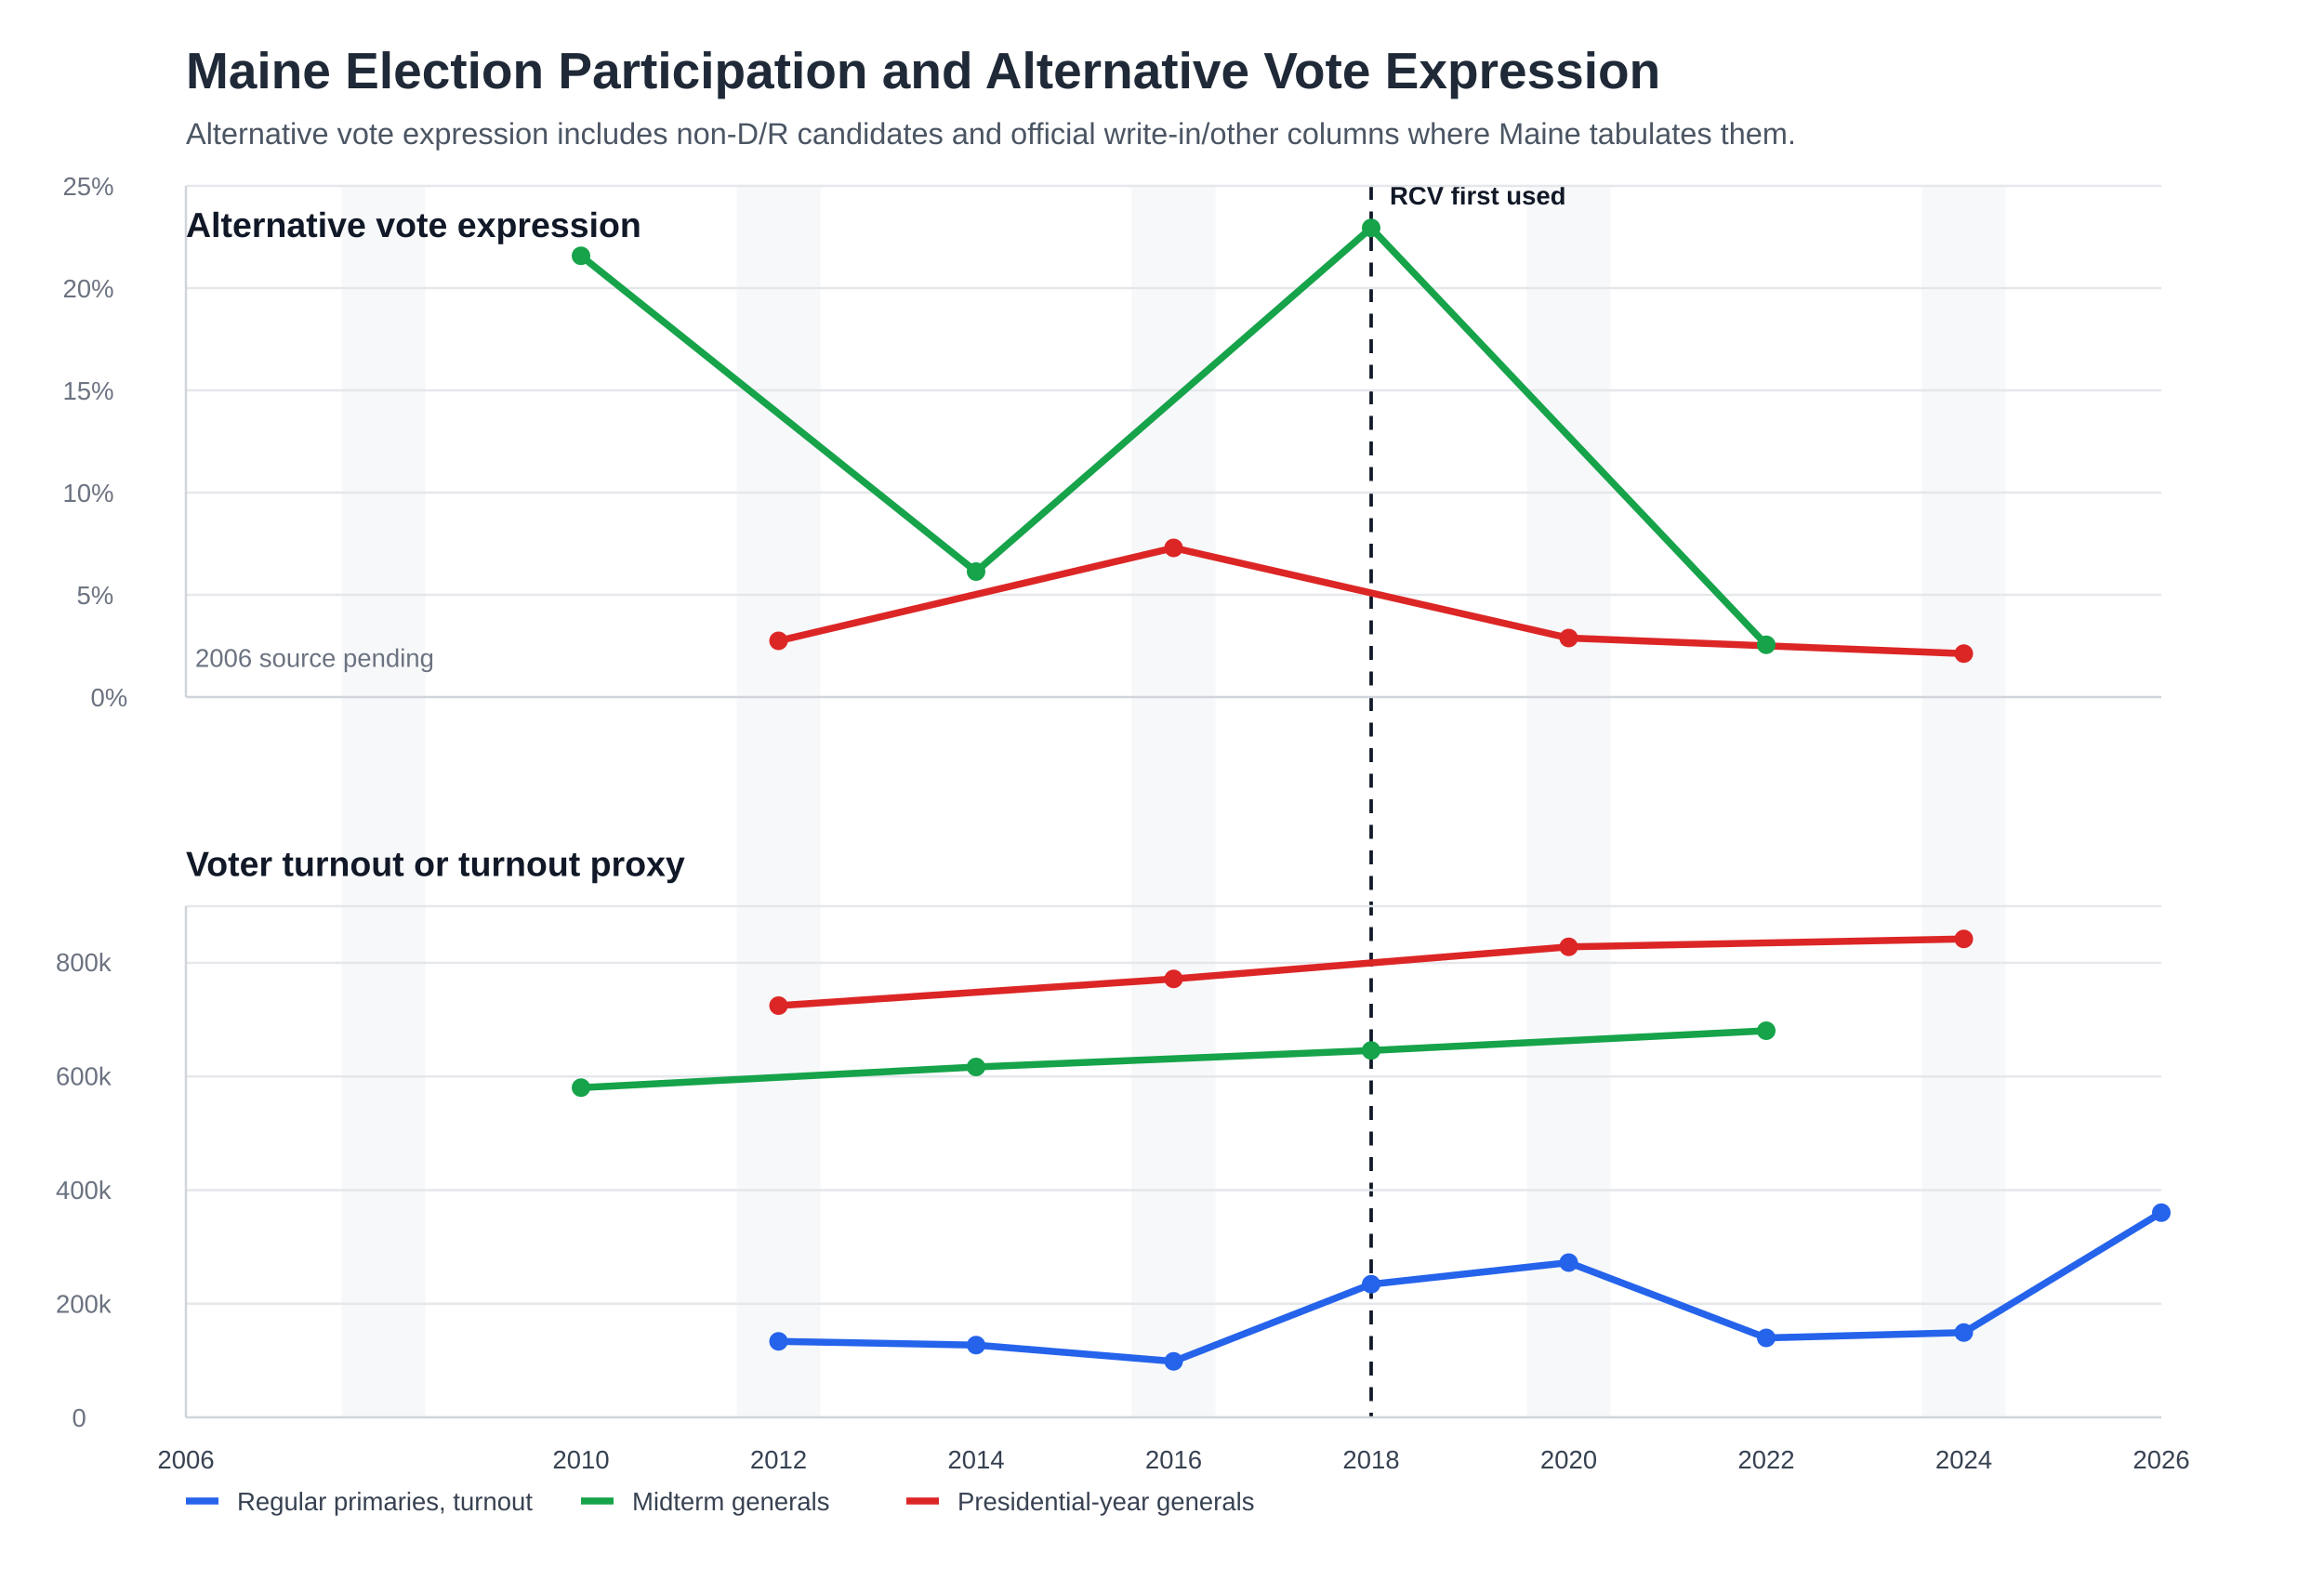
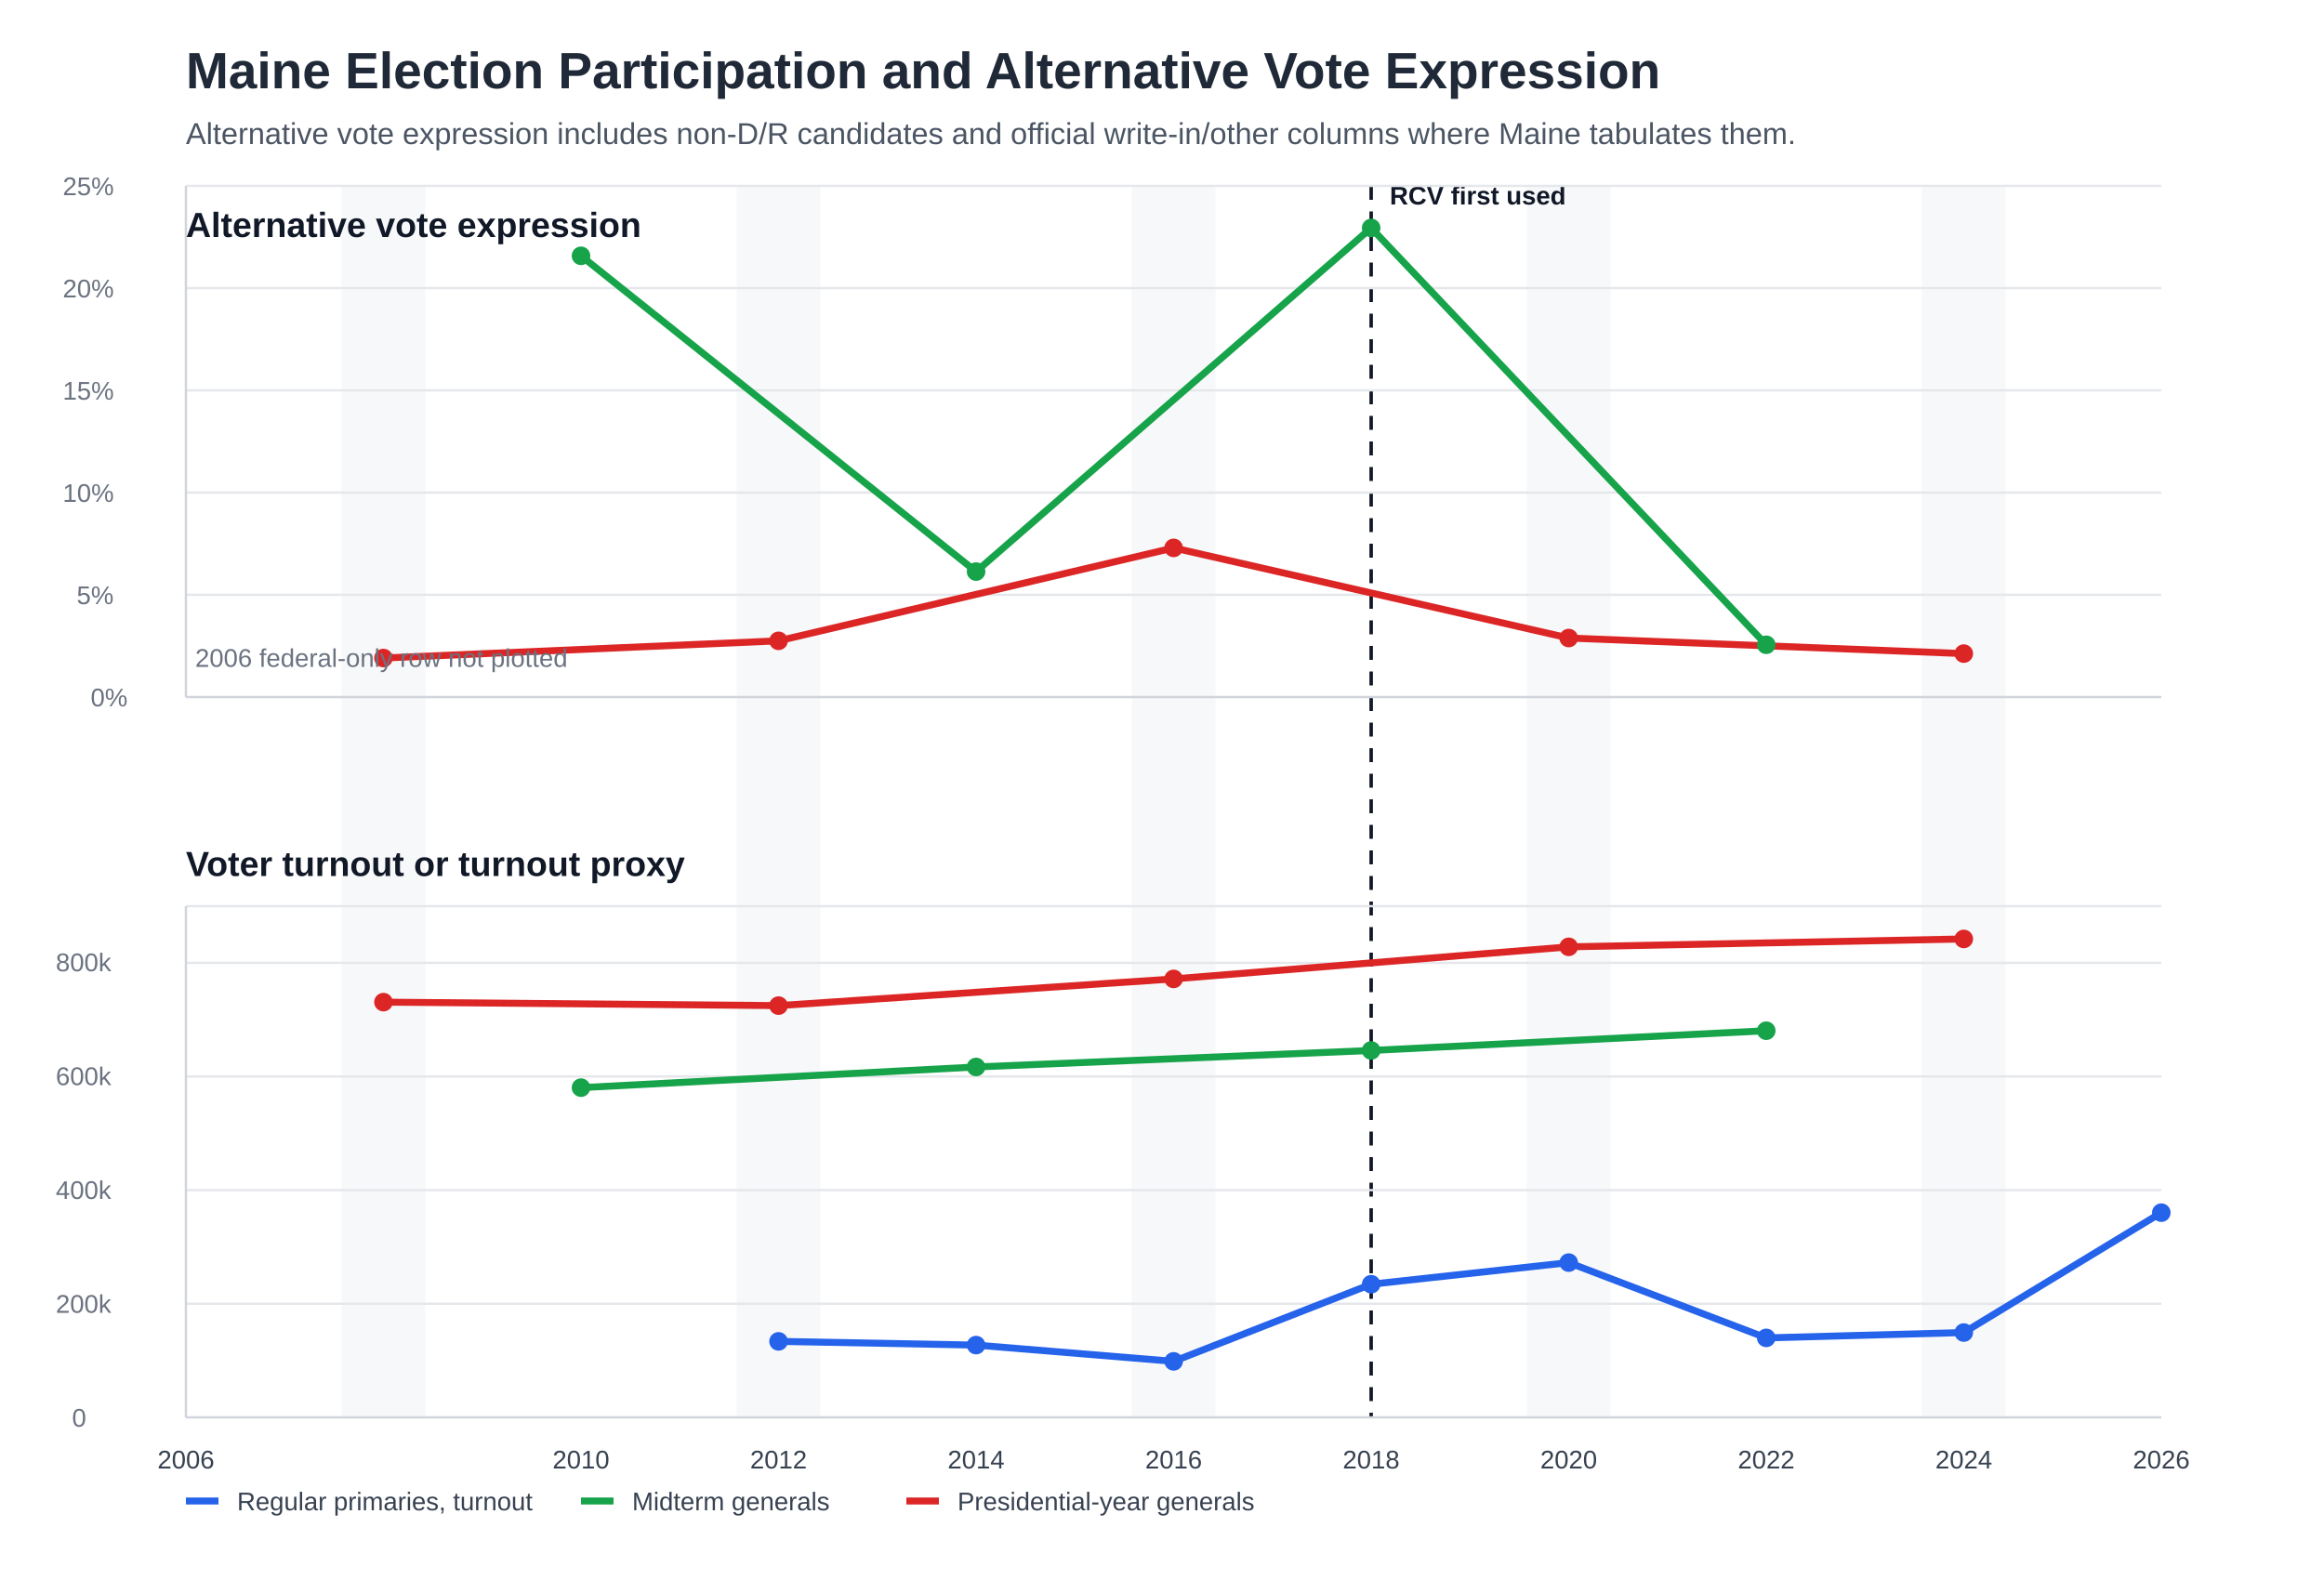
<svg xmlns="http://www.w3.org/2000/svg" width="1000" height="680" viewBox="0 0 1000 680" role="img" aria-labelledby="title desc">
  <rect width="1000" height="680" fill="#ffffff" />
  <text x="80" y="38" font-family="Arial, sans-serif" font-size="22" font-weight="700" fill="#1f2937">Maine Election Participation and Alternative Vote Expression</text>
  <text x="80" y="62" font-family="Arial, sans-serif" font-size="13" fill="#4b5563">Alternative vote expression includes non-D/R candidates and official write-in/other columns where Maine tabulates them.</text>
  <g fill="#f3f4f6" opacity="0.65">
    <rect x="147" y="80" width="36" height="530" />
    <rect x="317" y="80" width="36" height="530" />
    <rect x="487" y="80" width="36" height="530" />
    <rect x="657" y="80" width="36" height="530" />
    <rect x="827" y="80" width="36" height="530" />
  </g>
  <line x1="590" y1="80" x2="590" y2="610" stroke="#111827" stroke-width="1.5" stroke-dasharray="6 5" />
  <text x="598" y="88" font-family="Arial, sans-serif" font-size="11" font-weight="700" fill="#111827">RCV first used</text>
  <line x1="80" y1="300" x2="930" y2="300" stroke="#d1d5db" stroke-width="1" />
  <line x1="80" y1="256" x2="930" y2="256" stroke="#e5e7eb" stroke-width="1" />
  <line x1="80" y1="212" x2="930" y2="212" stroke="#e5e7eb" stroke-width="1" />
  <line x1="80" y1="168" x2="930" y2="168" stroke="#e5e7eb" stroke-width="1" />
  <line x1="80" y1="124" x2="930" y2="124" stroke="#e5e7eb" stroke-width="1" />
  <line x1="80" y1="80" x2="930" y2="80" stroke="#e5e7eb" stroke-width="1" />
  <line x1="80" y1="80" x2="80" y2="300" stroke="#d1d5db" stroke-width="1" />
  <text x="80" y="102" font-family="Arial, sans-serif" font-size="15" font-weight="700" fill="#111827">Alternative vote expression</text>
  <text x="39" y="304" font-family="Arial, sans-serif" font-size="11" fill="#6b7280">0%</text>
  <text x="33" y="260" font-family="Arial, sans-serif" font-size="11" fill="#6b7280">5%</text>
  <text x="27" y="216" font-family="Arial, sans-serif" font-size="11" fill="#6b7280">10%</text>
  <text x="27" y="172" font-family="Arial, sans-serif" font-size="11" fill="#6b7280">15%</text>
  <text x="27" y="128" font-family="Arial, sans-serif" font-size="11" fill="#6b7280">20%</text>
  <text x="27" y="84" font-family="Arial, sans-serif" font-size="11" fill="#6b7280">25%</text>
  <polyline fill="none" stroke="#16a34a" stroke-width="3" points="250.0,110.1 420.0,246.0 590.0,98.1 760.0,277.5" />
-   <polyline fill="none" stroke="#dc2626" stroke-width="3" points="335.0,275.8 505.0,235.8 675.0,274.6 845.0,281.3" />
+   <polyline fill="none" stroke="#dc2626" stroke-width="3" points="165.0,283.2 335.0,275.8 505.0,235.8 675.0,274.6 845.0,281.3" />
  <g fill="#16a34a">
    <circle cx="250.0" cy="110.1" r="4" />
    <circle cx="420.0" cy="246.0" r="4" />
    <circle cx="590.0" cy="98.1" r="4" />
    <circle cx="760.0" cy="277.5" r="4" />
  </g>
  <g fill="#dc2626">
+     <circle cx="165.0" cy="283.2" r="4" />
    <circle cx="335.0" cy="275.8" r="4" />
    <circle cx="505.0" cy="235.8" r="4" />
    <circle cx="675.0" cy="274.6" r="4" />
    <circle cx="845.0" cy="281.3" r="4" />
  </g>
-   <text x="84" y="287" font-family="Arial, sans-serif" font-size="11" fill="#6b7280">2006 source pending</text>
+   <text x="84" y="287" font-family="Arial, sans-serif" font-size="11" fill="#6b7280">2006 federal-only row not plotted</text>
  <line x1="80" y1="610" x2="930" y2="610" stroke="#d1d5db" stroke-width="1" />
  <line x1="80" y1="561.1" x2="930" y2="561.1" stroke="#e5e7eb" stroke-width="1" />
  <line x1="80" y1="512.2" x2="930" y2="512.2" stroke="#e5e7eb" stroke-width="1" />
  <line x1="80" y1="463.3" x2="930" y2="463.3" stroke="#e5e7eb" stroke-width="1" />
  <line x1="80" y1="414.4" x2="930" y2="414.4" stroke="#e5e7eb" stroke-width="1" />
  <line x1="80" y1="390" x2="930" y2="390" stroke="#e5e7eb" stroke-width="1" />
  <line x1="80" y1="390" x2="80" y2="610" stroke="#d1d5db" stroke-width="1" />
  <text x="80" y="377" font-family="Arial, sans-serif" font-size="15" font-weight="700" fill="#111827">Voter turnout or turnout proxy</text>
  <text x="31" y="614" font-family="Arial, sans-serif" font-size="11" fill="#6b7280">0</text>
  <text x="24" y="565" font-family="Arial, sans-serif" font-size="11" fill="#6b7280">200k</text>
  <text x="24" y="516" font-family="Arial, sans-serif" font-size="11" fill="#6b7280">400k</text>
  <text x="24" y="467" font-family="Arial, sans-serif" font-size="11" fill="#6b7280">600k</text>
  <text x="24" y="418" font-family="Arial, sans-serif" font-size="11" fill="#6b7280">800k</text>
  <polyline fill="none" stroke="#2563eb" stroke-width="3" points="335.0,577.3 420.0,578.9 505.0,585.9 590.0,552.7 675.0,543.4 760.0,575.8 845.0,573.5 930.0,521.9" />
  <polyline fill="none" stroke="#16a34a" stroke-width="3" points="250.0,468.1 420.0,459.2 590.0,452.1 760.0,443.6" />
-   <polyline fill="none" stroke="#dc2626" stroke-width="3" points="335.0,432.8 505.0,421.3 675.0,407.5 845.0,404.1" />
+   <polyline fill="none" stroke="#dc2626" stroke-width="3" points="165.0,431.3 335.0,432.8 505.0,421.3 675.0,407.5 845.0,404.1" />
  <g fill="#2563eb">
    <circle cx="335.0" cy="577.3" r="4" />
    <circle cx="420.0" cy="578.9" r="4" />
    <circle cx="505.0" cy="585.9" r="4" />
    <circle cx="590.0" cy="552.7" r="4" />
    <circle cx="675.0" cy="543.4" r="4" />
    <circle cx="760.0" cy="575.8" r="4" />
    <circle cx="845.0" cy="573.5" r="4" />
    <circle cx="930.0" cy="521.9" r="4" />
  </g>
  <g fill="#16a34a">
    <circle cx="250.0" cy="468.1" r="4" />
    <circle cx="420.0" cy="459.2" r="4" />
    <circle cx="590.0" cy="452.1" r="4" />
    <circle cx="760.0" cy="443.6" r="4" />
  </g>
  <g fill="#dc2626">
+     <circle cx="165.0" cy="431.3" r="4" />
    <circle cx="335.0" cy="432.8" r="4" />
    <circle cx="505.0" cy="421.3" r="4" />
    <circle cx="675.0" cy="407.5" r="4" />
    <circle cx="845.0" cy="404.1" r="4" />
  </g>
  <g font-family="Arial, sans-serif" font-size="11" fill="#374151">
    <text x="80.0" y="632" text-anchor="middle">2006</text>
    <text x="250.0" y="632" text-anchor="middle">2010</text>
    <text x="335.0" y="632" text-anchor="middle">2012</text>
    <text x="420.0" y="632" text-anchor="middle">2014</text>
    <text x="505.0" y="632" text-anchor="middle">2016</text>
    <text x="590.0" y="632" text-anchor="middle">2018</text>
    <text x="675.0" y="632" text-anchor="middle">2020</text>
    <text x="760.0" y="632" text-anchor="middle">2022</text>
    <text x="845.0" y="632" text-anchor="middle">2024</text>
    <text x="930.0" y="632" text-anchor="middle">2026</text>
  </g>
  <line x1="80" y1="646" x2="94" y2="646" stroke="#2563eb" stroke-width="3" />
  <text x="102" y="650" font-family="Arial, sans-serif" font-size="11" fill="#374151">Regular primaries, turnout</text>
  <line x1="250" y1="646" x2="264" y2="646" stroke="#16a34a" stroke-width="3" />
  <text x="272" y="650" font-family="Arial, sans-serif" font-size="11" fill="#374151">Midterm generals</text>
  <line x1="390" y1="646" x2="404" y2="646" stroke="#dc2626" stroke-width="3" />
  <text x="412" y="650" font-family="Arial, sans-serif" font-size="11" fill="#374151">Presidential-year generals</text>
</svg>
